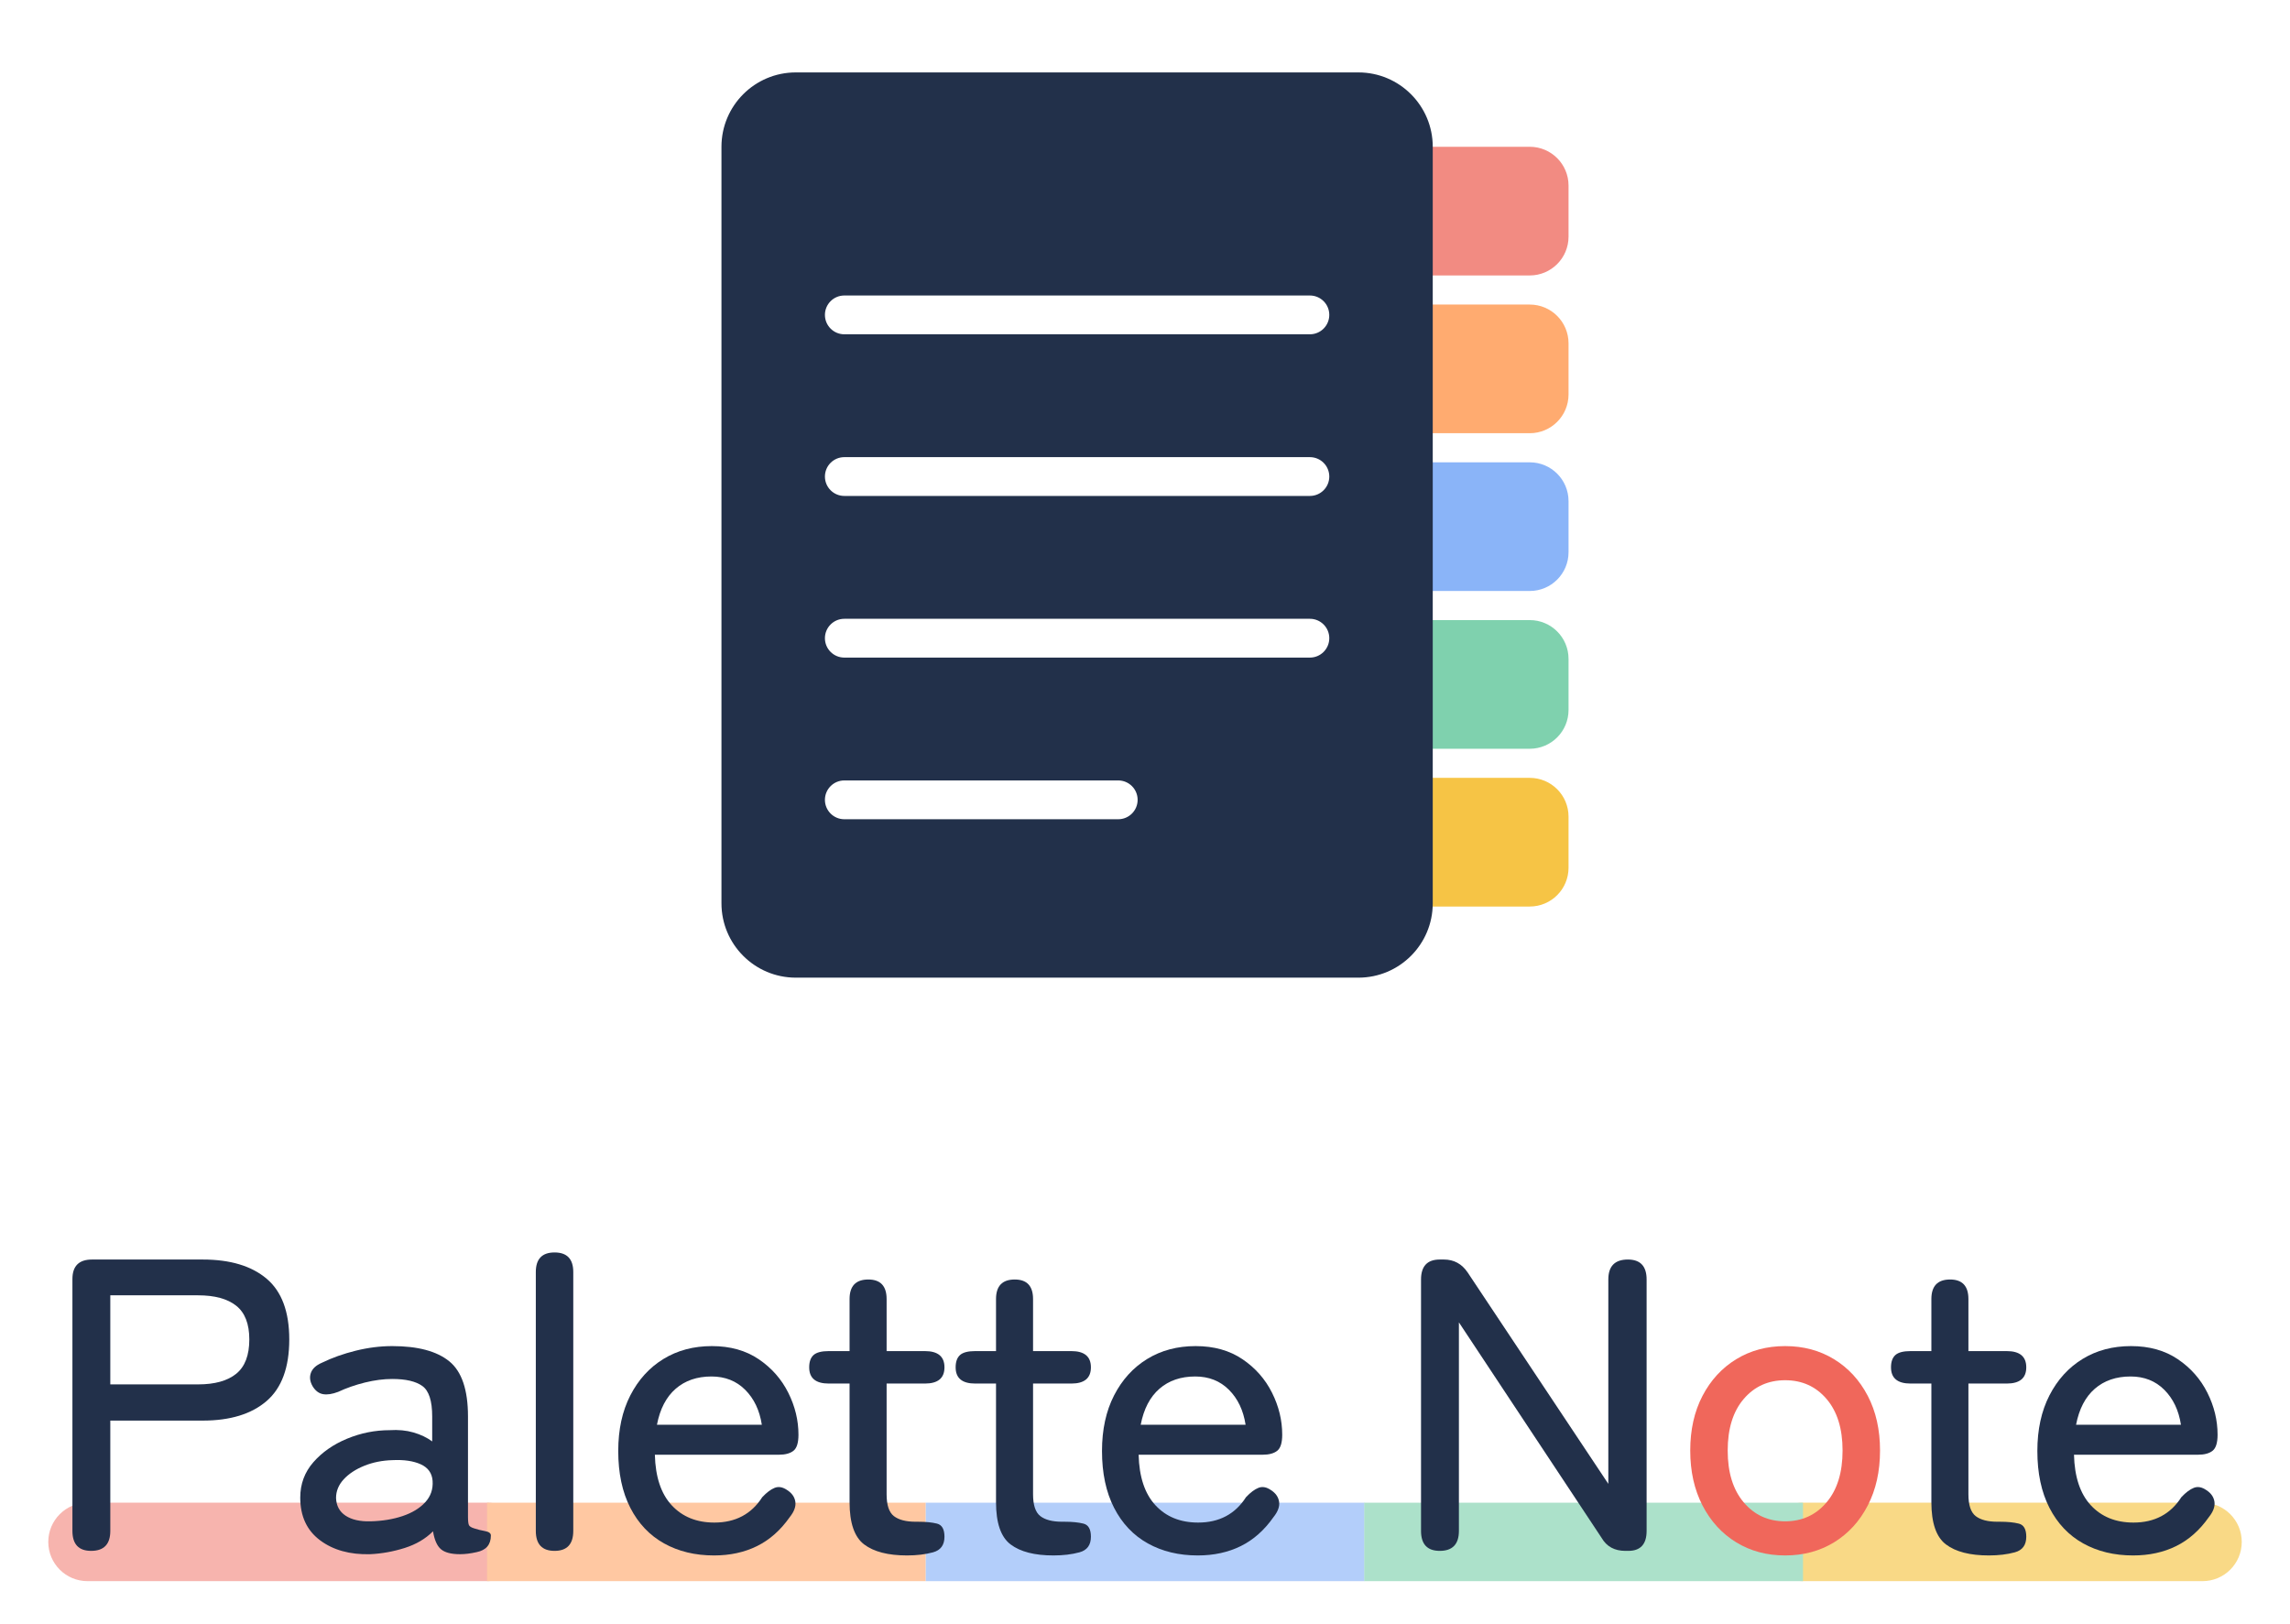
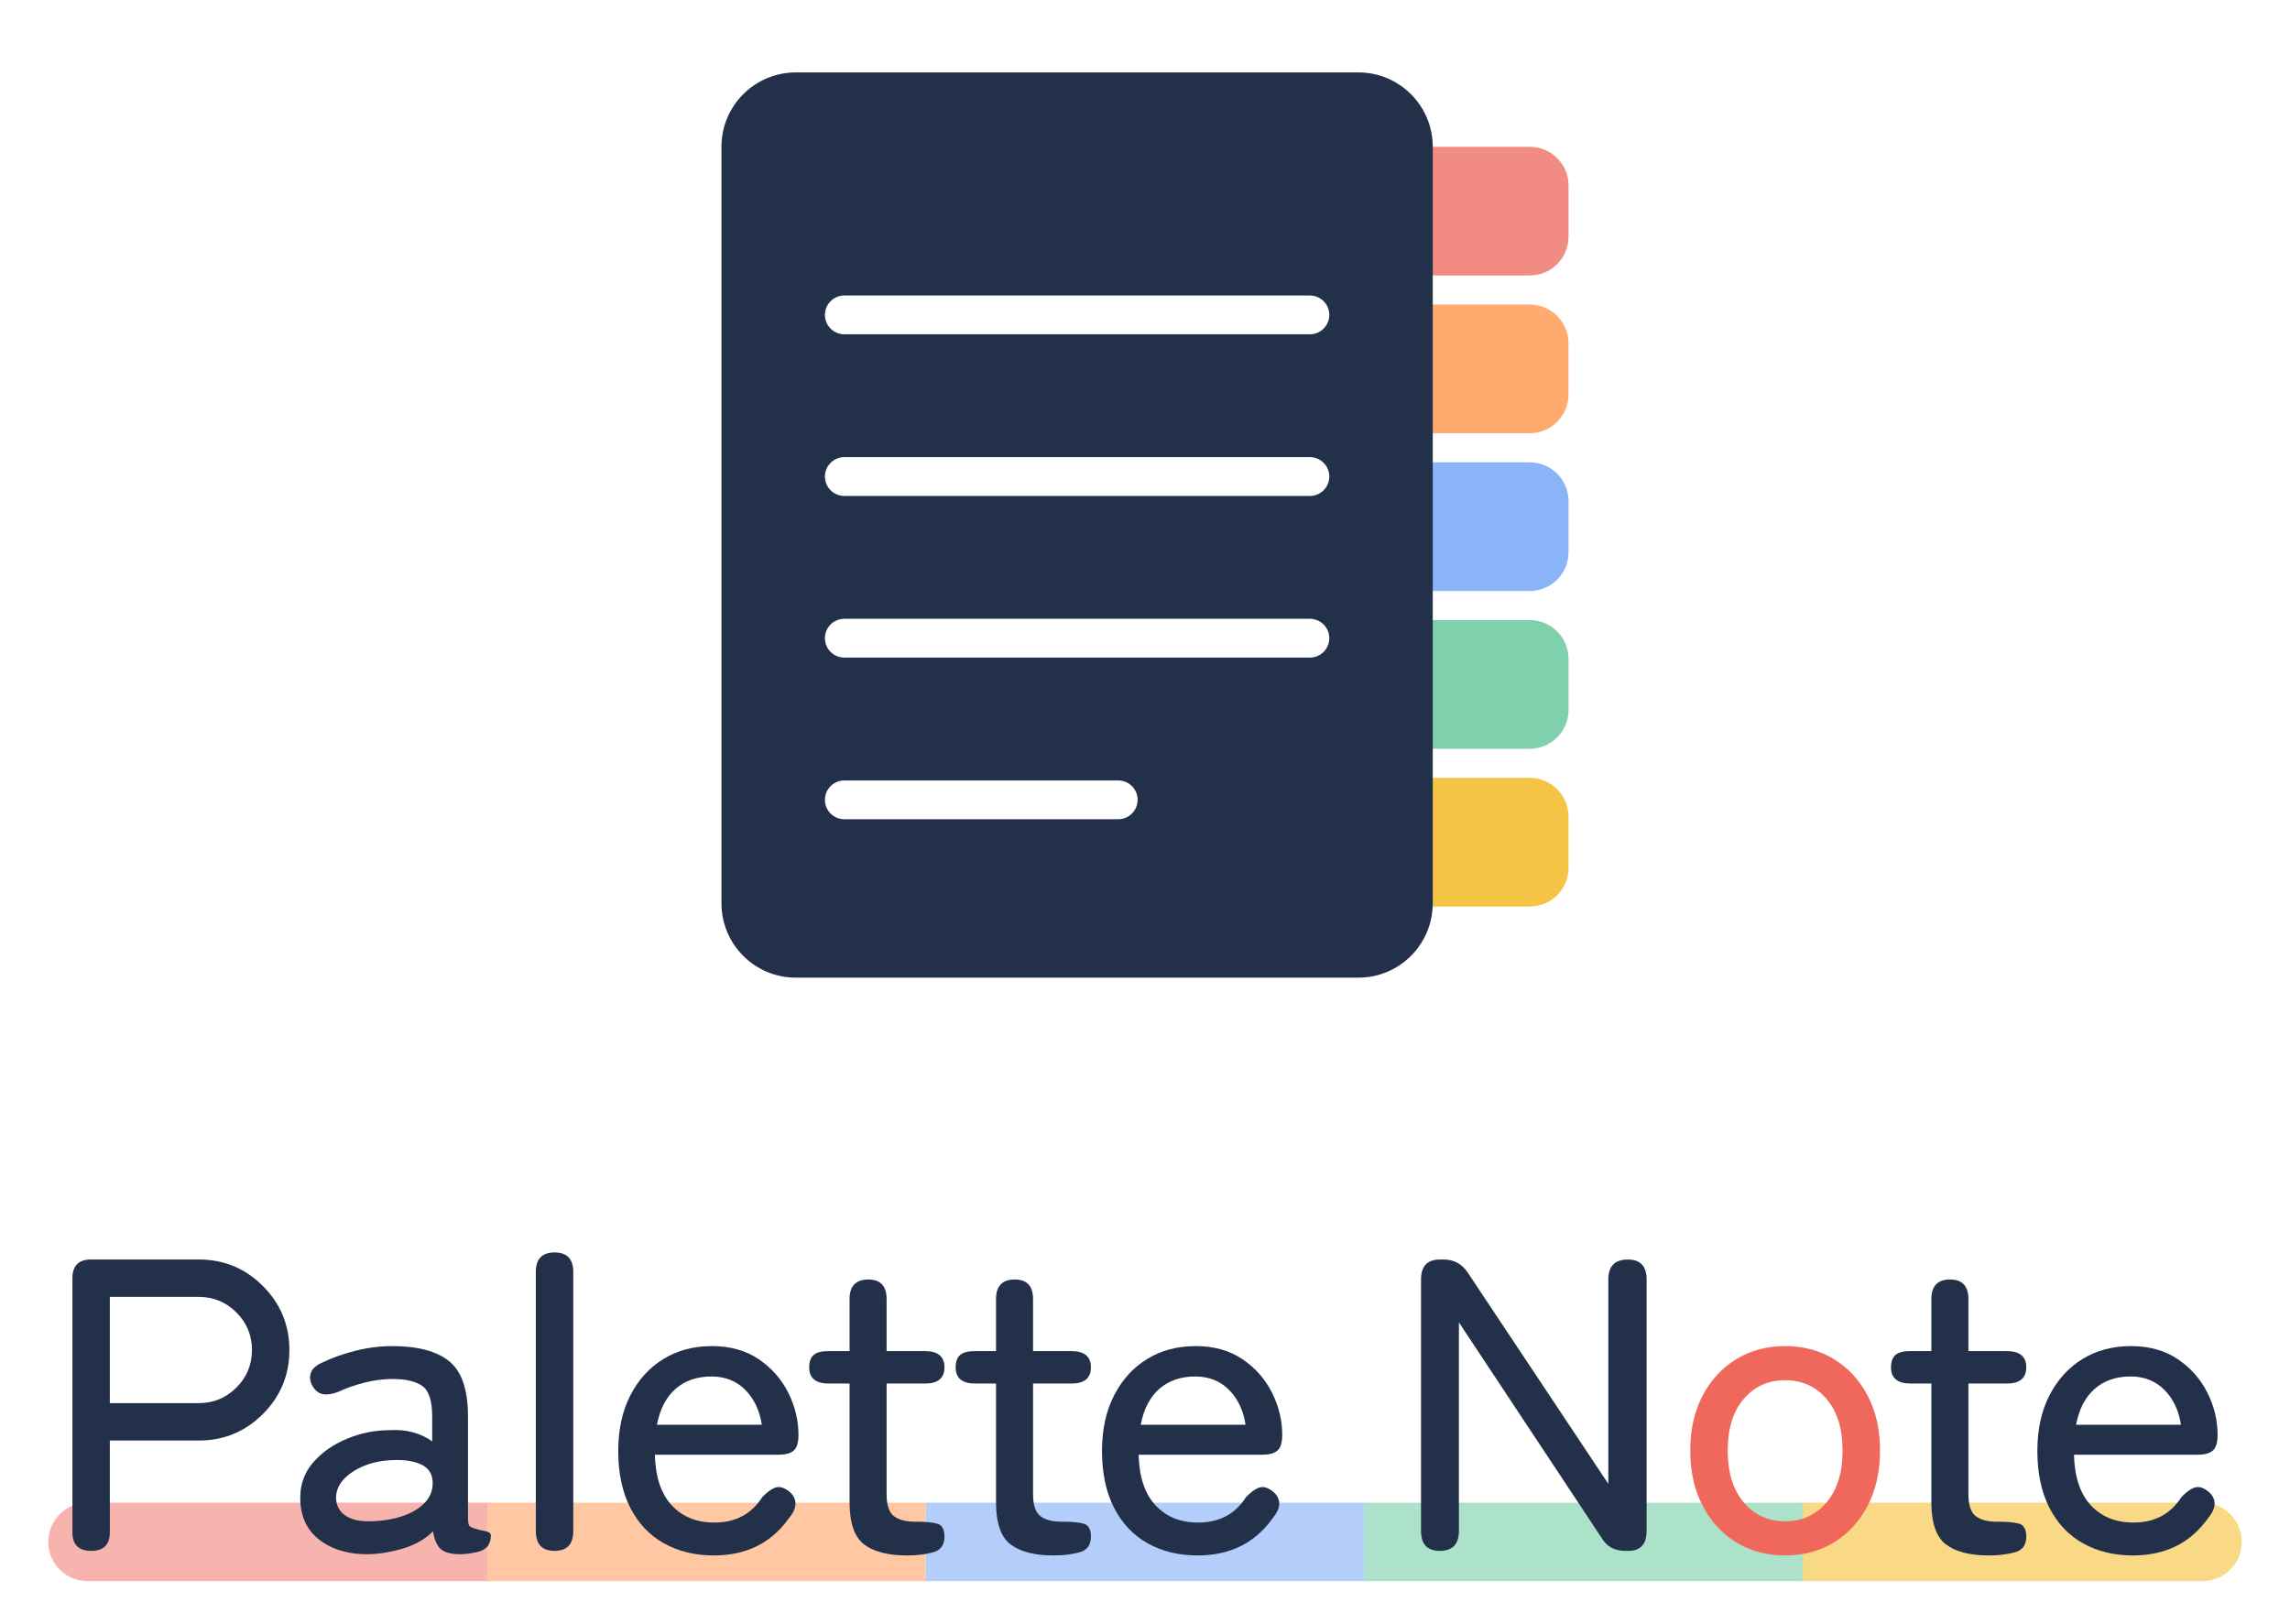
<svg xmlns="http://www.w3.org/2000/svg" viewBox="-24 -24 758.886 538">
  <path fill="#F28B82" d="M431.514,24.643 L482.943,24.643 C490.044,24.643 495.8,30.399 495.8,37.5 L495.8,54.429 C495.8,61.529 490.044,67.286 482.943,67.286 L431.514,67.286 C424.414,67.286 418.657,61.529 418.657,54.429 L418.657,37.5 C418.657,30.399 424.414,24.643 431.514,24.643 Z" />
  <path fill="#FFAB70" d="M431.514,76.929 L482.943,76.929 C490.044,76.929 495.8,82.685 495.8,89.786 L495.8,106.714 C495.8,113.815 490.044,119.571 482.943,119.571 L431.514,119.571 C424.414,119.571 418.657,113.815 418.657,106.714 L418.657,89.786 C418.657,82.685 424.414,76.929 431.514,76.929 Z" />
  <path fill="#8AB4F8" d="M431.514,129.214 L482.943,129.214 C490.044,129.214 495.8,134.971 495.8,142.071 L495.8,159 C495.8,166.101 490.044,171.857 482.943,171.857 L431.514,171.857 C424.414,171.857 418.657,166.101 418.657,159 L418.657,142.071 C418.657,134.971 424.414,129.214 431.514,129.214 Z" />
  <path fill="#7FD1AE" d="M431.514,181.5 L482.943,181.5 C490.044,181.5 495.8,187.256 495.8,194.357 L495.8,211.286 C495.8,218.386 490.044,224.143 482.943,224.143 L431.514,224.143 C424.413,224.143 418.657,218.387 418.657,211.286 L418.657,194.357 C418.657,187.256 424.414,181.5 431.514,181.5 Z" />
  <path fill="#F6C445" d="M431.514,233.786 L482.943,233.786 C490.044,233.786 495.8,239.542 495.8,246.643 L495.8,263.571 C495.8,270.672 490.044,276.429 482.943,276.429 L431.514,276.429 C424.413,276.429 418.657,270.672 418.657,263.571 L418.657,246.643 C418.657,239.542 424.413,233.786 431.514,233.786 Z" />
  <path fill="#22304A" d="M239.729,0 L426.157,0 C439.767,0 450.8,11.033 450.8,24.643 L450.8,275.357 C450.8,288.967 439.767,300 426.157,300 L239.729,300 C226.119,300 215.086,288.967 215.086,275.357 L215.086,24.643 C215.086,11.033 226.119,0 239.729,0 Z M255.8,181.071 C252.25,181.072 249.372,183.95 249.372,187.5 C249.372,191.05 252.25,193.928 255.8,193.929 L410.086,193.929 C413.636,193.929 416.514,191.05 416.514,187.5 C416.514,183.95 413.636,181.071 410.086,181.071 Z M255.8,127.5 C252.25,127.5 249.372,130.378 249.372,133.929 C249.372,137.479 252.25,140.357 255.8,140.357 L410.086,140.357 C413.636,140.357 416.514,137.479 416.514,133.929 C416.514,130.378 413.636,127.5 410.086,127.5 Z M255.8,73.929 C252.25,73.929 249.372,76.807 249.372,80.357 C249.372,83.907 252.25,86.785 255.8,86.786 L410.086,86.786 C413.636,86.786 416.514,83.907 416.514,80.357 C416.514,76.807 413.636,73.929 410.086,73.929 Z M255.8,234.643 C252.25,234.643 249.372,237.521 249.372,241.071 C249.372,244.622 252.25,247.5 255.8,247.5 L346.571,247.5 C350.122,247.5 353,244.622 353,241.071 C353,237.521 350.122,234.643 346.571,234.643 Z" />
  <path fill="#F7B4AE" d="M5,474 L137.4,474 C144.58,474 150.4,479.82 150.4,487 L150.4,487 C150.4,494.18 144.58,500 137.4,500 L5,500 C-2.18,500 -8,494.18 -8,487 L-8,487 C-8,479.82 -2.18,474 5,474 Z" />
  <path fill="#F9D986" d="M573.5,474 L705.9,474 C713.08,474 718.9,479.82 718.9,487 L718.9,487 C718.9,494.18 713.08,500 705.9,500 L573.5,500 C566.32,500 560.5,494.18 560.5,487 L560.5,487 C560.5,479.82 566.32,474 573.5,474 Z" />
  <path fill="#FFC8A2" d="M137.4,474 L282.8,474 L282.8,500 L137.4,500 L137.4,474 Z" />
  <path fill="#B3CEFA" d="M282.8,474 L428.2,474 L428.2,500 L282.8,500 L282.8,474 Z" />
  <path fill="#ACE1CA" d="M428.1,474 L573.5,474 L573.5,500 L428.1,500 L428.1,474 Z" />
-   <path fill="#22304A" d="M6.207,489.966 Q0,489.966 0,483.345 L0,399.897 Q0,393.414 6.483,393.414 L43.172,393.414 Q56.828,393.414 64.345,399.759 Q71.862,406.103 71.862,419.897 Q71.862,433.828 64.345,440.31 Q56.828,446.793 43.172,446.793 L12.552,446.793 L12.552,483.345 Q12.552,489.966 6.207,489.966 Z M12.552,434.793 L41.655,434.793 Q49.931,434.793 54.276,431.276 Q58.621,427.759 58.621,419.897 Q58.621,412.172 54.276,408.724 Q49.931,405.276 41.655,405.276 L12.552,405.276 Z" />
+   <path fill="#22304A" d="M0,483.77 L0,399.6 Q0,393.4 6.2,393.4 L41.9,393.4 Q54.326,393.4 63.113,402.187 Q71.9,410.974 71.9,423.4 Q71.9,435.826 63.113,444.613 Q54.326,453.4 41.9,453.4 L12.4,453.4 L12.4,483.77 Q12.4,489.97 6.2,489.97 Q0,489.97 0,483.77 Z M12.4,441 L41.9,441 Q49.19,441 54.345,435.845 Q59.5,430.69 59.5,423.4 Q59.5,416.11 54.345,410.955 Q49.19,405.8 41.9,405.8 L12.4,405.8 L12.4,441 Z" />
  <path fill="#22304A" d="M98.672,491.069 Q88.603,491.345 82.052,486.448 Q75.5,481.552 75.5,472.31 Q75.5,465.552 79.845,460.586 Q84.19,455.621 91.017,452.793 Q97.845,449.966 105.155,449.966 Q109.431,449.69 113.017,450.724 Q116.603,451.759 119.224,453.69 L119.224,445.414 Q119.224,437.69 115.983,435.345 Q112.741,433 105.983,433 Q101.707,433 96.948,434.172 Q92.19,435.345 88.052,437.276 Q85.155,438.379 83.086,438.034 Q81.017,437.69 79.638,435.483 Q78.259,433.138 79.017,431 Q79.776,428.862 82.672,427.621 Q87.776,425.138 93.914,423.621 Q100.052,422.103 105.983,422.103 Q118.672,422.103 124.879,427.138 Q131.086,432.172 131.086,445.414 L131.086,478.655 Q131.086,480.862 131.431,481.483 Q131.776,482.103 133.155,482.517 Q134.81,483.069 136.741,483.414 Q138.672,483.759 138.672,484.862 Q138.672,489.414 133.983,490.379 Q130.948,491.069 128.466,491.069 Q124.052,491.069 122.121,489.414 Q120.19,487.759 119.5,483.483 Q115.776,487.207 110.121,489 Q104.466,490.793 98.672,491.069 Z M98.81,480.172 Q104.603,480.034 109.362,478.448 Q114.121,476.862 116.879,473.897 Q119.638,470.931 119.362,466.793 Q119.086,462.931 115.431,461.276 Q111.776,459.621 106.121,459.897 Q101.017,460.034 96.741,461.759 Q92.466,463.483 89.914,466.241 Q87.362,469 87.362,472.448 Q87.5,476.31 90.534,478.31 Q93.569,480.31 98.81,480.172 Z" />
  <path fill="#22304A" d="M159.771,489.966 Q153.565,489.966 153.565,483.345 L153.565,397.552 Q153.565,391.069 159.771,391.069 Q165.978,391.069 165.978,397.552 L165.978,483.345 Q165.978,489.966 159.771,489.966 Z" />
  <path fill="#22304A" d="M212.603,491.483 Q203.224,491.483 196.052,487.483 Q188.879,483.483 184.879,475.69 Q180.879,467.897 180.879,456.862 Q180.879,446.241 184.879,438.448 Q188.879,430.655 195.845,426.379 Q202.81,422.103 211.914,422.103 Q221.017,422.103 227.431,426.448 Q233.845,430.793 237.224,437.552 Q240.603,444.31 240.603,451.483 Q240.603,455.483 238.948,456.793 Q237.293,458.103 234.121,458.103 L193.017,458.103 Q193.293,469.138 198.603,474.862 Q203.914,480.586 212.741,480.586 Q223.224,480.586 228.603,472.172 Q230.81,469.828 232.741,469.069 Q234.672,468.31 236.879,469.828 Q239.224,471.345 239.569,473.69 Q239.914,476.034 237.707,478.793 Q233.155,485.276 226.879,488.379 Q220.603,491.483 212.603,491.483 Z M193.707,448.172 L228.465,448.172 Q227.362,441 222.948,436.586 Q218.534,432.172 211.776,432.172 Q204.603,432.172 199.914,436.241 Q195.224,440.31 193.707,448.172 Z" />
  <path fill="#22304A" d="M276.574,491.483 Q267.195,491.483 262.367,487.828 Q257.54,484.172 257.54,473.828 L257.54,434.517 L250.643,434.517 Q244.16,434.517 244.16,429.138 Q244.16,426.379 245.609,425.069 Q247.057,423.759 250.643,423.759 L257.54,423.759 L257.54,406.517 Q257.54,400.034 263.747,400.034 Q269.816,400.034 269.816,406.517 L269.816,423.759 L282.505,423.759 Q288.988,423.759 288.988,429.138 Q288.988,434.517 282.505,434.517 L269.816,434.517 L269.816,471.207 Q269.816,476.586 272.229,478.448 Q274.643,480.31 279.471,480.31 Q279.747,480.31 280.298,480.31 Q284.022,480.31 286.505,480.931 Q288.988,481.552 288.988,485.276 Q288.988,489.414 285.195,490.448 Q281.402,491.483 276.574,491.483 Z" />
  <path fill="#22304A" d="M325.105,491.483 Q315.726,491.483 310.899,487.828 Q306.071,484.172 306.071,473.828 L306.071,434.517 L299.174,434.517 Q292.692,434.517 292.692,429.138 Q292.692,426.379 294.14,425.069 Q295.588,423.759 299.174,423.759 L306.071,423.759 L306.071,406.517 Q306.071,400.034 312.278,400.034 Q318.347,400.034 318.347,406.517 L318.347,423.759 L331.036,423.759 Q337.519,423.759 337.519,429.138 Q337.519,434.517 331.036,434.517 L318.347,434.517 L318.347,471.207 Q318.347,476.586 320.761,478.448 Q323.174,480.31 328.002,480.31 Q328.278,480.31 328.83,480.31 Q332.554,480.31 335.036,480.931 Q337.519,481.552 337.519,485.276 Q337.519,489.414 333.726,490.448 Q329.933,491.483 325.105,491.483 Z" />
  <path fill="#22304A" d="M372.916,491.483 Q363.536,491.483 356.364,487.483 Q349.192,483.483 345.192,475.69 Q341.192,467.897 341.192,456.862 Q341.192,446.241 345.192,438.448 Q349.192,430.655 356.157,426.379 Q363.123,422.103 372.226,422.103 Q381.33,422.103 387.743,426.448 Q394.157,430.793 397.536,437.552 Q400.916,444.31 400.916,451.483 Q400.916,455.483 399.261,456.793 Q397.605,458.103 394.433,458.103 L353.33,458.103 Q353.605,469.138 358.916,474.862 Q364.226,480.586 373.054,480.586 Q383.536,480.586 388.916,472.172 Q391.123,469.828 393.054,469.069 Q394.985,468.31 397.192,469.828 Q399.536,471.345 399.881,473.69 Q400.226,476.034 398.019,478.793 Q393.468,485.276 387.192,488.379 Q380.916,491.483 372.916,491.483 Z M354.019,448.172 L388.778,448.172 Q387.674,441 383.261,436.586 Q378.847,432.172 372.088,432.172 Q364.916,432.172 360.226,436.241 Q355.536,440.31 354.019,448.172 Z" />
  <path fill="#22304A" d="M453.123,489.966 Q446.916,489.966 446.916,483.345 L446.916,400.034 Q446.916,393.414 453.123,393.414 L454.502,393.414 Q459.468,393.414 462.364,397.69 L508.985,467.759 L508.985,400.034 Q508.985,393.414 515.468,393.414 Q521.674,393.414 521.674,400.034 L521.674,483.345 Q521.674,489.966 515.605,489.966 L514.64,489.966 Q509.261,489.966 506.778,485.69 L459.468,414.241 L459.468,483.345 Q459.468,489.966 453.123,489.966 Z" />
  <path fill="#F0675B" d="M567.579,491.483 Q558.475,491.483 551.372,487.138 Q544.268,482.793 540.199,474.931 Q536.13,467.069 536.13,456.724 Q536.13,446.379 540.199,438.586 Q544.268,430.793 551.372,426.448 Q558.475,422.103 567.579,422.103 Q576.682,422.103 583.786,426.448 Q590.889,430.793 594.958,438.586 Q599.027,446.379 599.027,456.724 Q599.027,467.069 594.958,474.931 Q590.889,482.793 583.786,487.138 Q576.682,491.483 567.579,491.483 Z M567.579,480.172 Q575.992,480.172 581.303,473.897 Q586.613,467.621 586.613,456.724 Q586.613,445.828 581.303,439.621 Q575.992,433.414 567.579,433.414 Q559.165,433.414 553.855,439.621 Q548.544,445.828 548.544,456.724 Q548.544,467.621 553.855,473.897 Q559.165,480.172 567.579,480.172 Z" />
  <path fill="#22304A" d="M635.075,491.483 Q625.696,491.483 620.869,487.828 Q616.041,484.172 616.041,473.828 L616.041,434.517 L609.144,434.517 Q602.662,434.517 602.662,429.138 Q602.662,426.379 604.11,425.069 Q605.558,423.759 609.144,423.759 L616.041,423.759 L616.041,406.517 Q616.041,400.034 622.248,400.034 Q628.317,400.034 628.317,406.517 L628.317,423.759 L641.006,423.759 Q647.489,423.759 647.489,429.138 Q647.489,434.517 641.006,434.517 L628.317,434.517 L628.317,471.207 Q628.317,476.586 630.731,478.448 Q633.144,480.31 637.972,480.31 Q638.248,480.31 638.8,480.31 Q642.524,480.31 645.006,480.931 Q647.489,481.552 647.489,485.276 Q647.489,489.414 643.696,490.448 Q639.903,491.483 635.075,491.483 Z" />
  <path fill="#22304A" d="M682.886,491.483 Q673.506,491.483 666.334,487.483 Q659.162,483.483 655.162,475.69 Q651.162,467.897 651.162,456.862 Q651.162,446.241 655.162,438.448 Q659.162,430.655 666.127,426.379 Q673.093,422.103 682.196,422.103 Q691.3,422.103 697.713,426.448 Q704.127,430.793 707.506,437.552 Q710.886,444.31 710.886,451.483 Q710.886,455.483 709.231,456.793 Q707.575,458.103 704.403,458.103 L663.3,458.103 Q663.575,469.138 668.886,474.862 Q674.196,480.586 683.024,480.586 Q693.506,480.586 698.886,472.172 Q701.093,469.828 703.024,469.069 Q704.955,468.31 707.162,469.828 Q709.506,471.345 709.851,473.69 Q710.196,476.034 707.989,478.793 Q703.438,485.276 697.162,488.379 Q690.886,491.483 682.886,491.483 Z M663.989,448.172 L698.748,448.172 Q697.644,441 693.231,436.586 Q688.817,432.172 682.058,432.172 Q674.886,432.172 670.196,436.241 Q665.506,440.31 663.989,448.172 Z" />
</svg>
